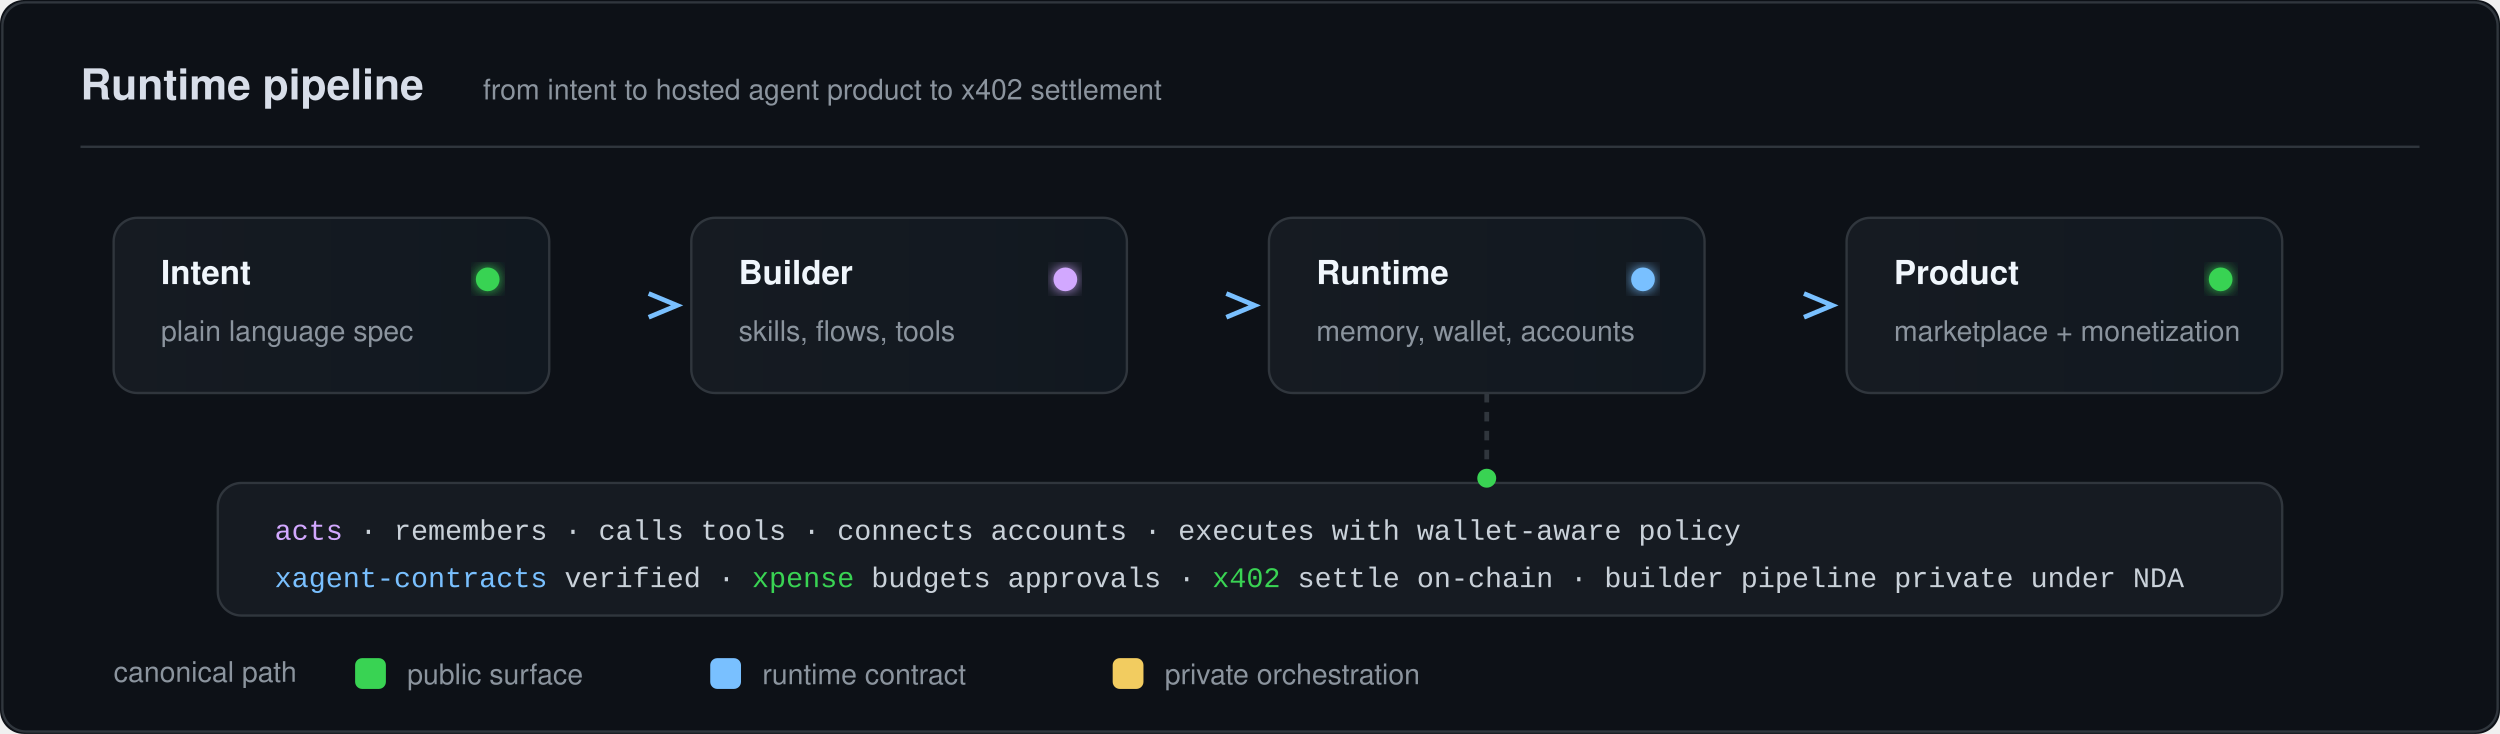
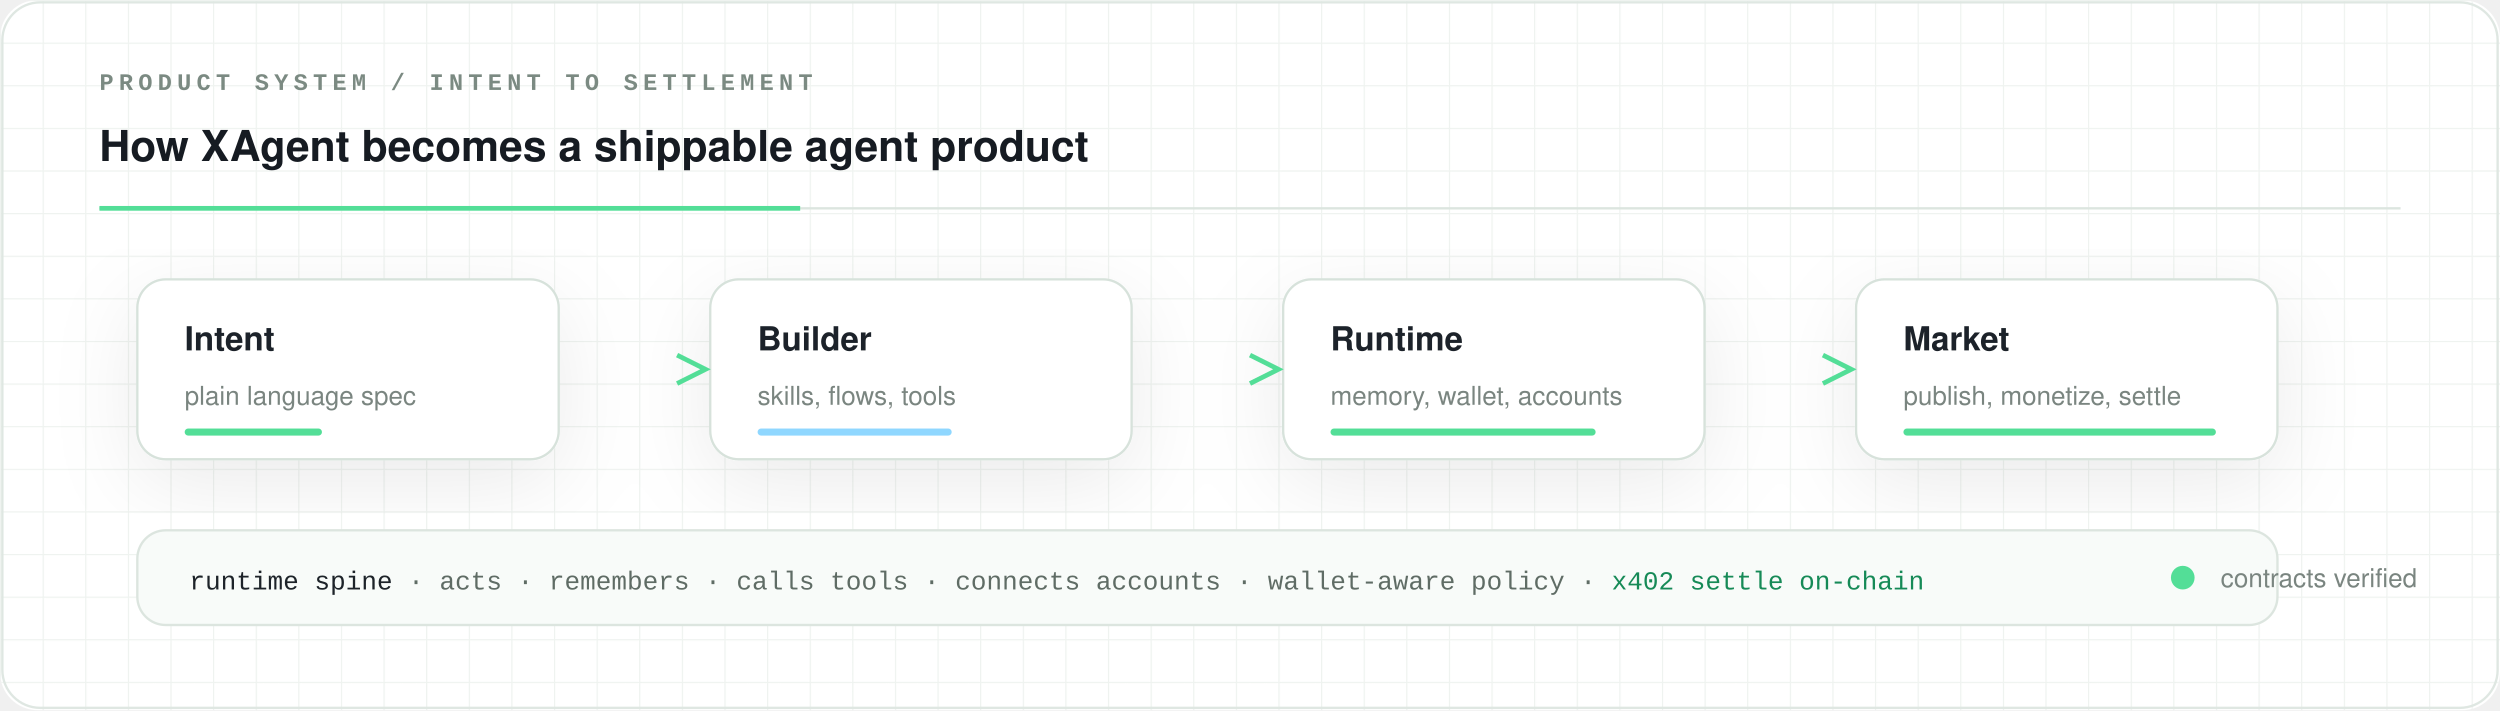
- <svg xmlns="http://www.w3.org/2000/svg" viewBox="0 0 1056 310" width="1056" height="310" role="img" aria-label="XAgent product runtime pipeline">
+ <svg xmlns="http://www.w3.org/2000/svg" viewBox="0 0 1056 300" width="1056" height="300" role="img" aria-label="XAgent product system flow">
  <defs>
+     <pattern id="grid" width="18" height="18" patternUnits="userSpaceOnUse">
+       <path d="M18 0H0V18" fill="none" stroke="#E8EEE9" stroke-width="1" opacity=".7" />
+     </pattern>
+     <linearGradient id="line" x1="0" x2="1">
+       <stop offset="0" stop-color="#53DE97" />
+       <stop offset=".52" stop-color="#7BB6FF" />
+       <stop offset="1" stop-color="#53DE97" />
+     </linearGradient>
+     <filter id="soft" x="-30%" y="-30%" width="160%" height="160%">
+       <feDropShadow dx="0" dy="10" stdDeviation="18" flood-color="#0E2B1B" flood-opacity=".08" />
+     </filter>
    <style>
- .title{font:700 18px -apple-system,BlinkMacSystemFont,Segoe UI,Helvetica,Arial,sans-serif;fill:#d8dee9}
- .label{font:700 14px -apple-system,BlinkMacSystemFont,Segoe UI,Helvetica,Arial,sans-serif;fill:#f0f6fc}
- .text{font:500 12px -apple-system,BlinkMacSystemFont,Segoe UI,Helvetica,Arial,sans-serif;fill:#8b949e}
- .mono{font:500 12px SFMono-Regular,Consolas,Liberation Mono,Menlo,monospace;fill:#c9d1d9}
- .green{fill:#39d353}.blue{fill:#79c0ff}.purple{fill:#d2a8ff}.orange{fill:#f2cc60}.muted{fill:#6e7681}
+ .title{font:700 18px -apple-system,BlinkMacSystemFont,Segoe UI,Helvetica,Arial,sans-serif;fill:#161B22}
+ .kicker{font:600 10px SFMono-Regular,Consolas,Liberation Mono,Menlo,monospace;letter-spacing:2.2px;fill:#7B8A82}
+ .label{font:700 14px -apple-system,BlinkMacSystemFont,Segoe UI,Helvetica,Arial,sans-serif;fill:#1D2329}
+ .text{font:500 11px -apple-system,BlinkMacSystemFont,Segoe UI,Helvetica,Arial,sans-serif;fill:#7A8580}
+ .mono{font:500 11px SFMono-Regular,Consolas,Liberation Mono,Menlo,monospace;fill:#5F6C65}
+ .green{fill:#53DE97}.blue{fill:#5F9EF8}.ink{fill:#1D2329}.muted{fill:#8B9690}
</style>
-     <linearGradient id="card" x1="0" x2="1">
-       <stop offset="0" stop-color="#161b22" />
-       <stop offset="1" stop-color="#111820" />
-     </linearGradient>
-     <linearGradient id="wire" x1="0" x2="1">
-       <stop offset="0" stop-color="#39d353" />
-       <stop offset=".55" stop-color="#79c0ff" />
-       <stop offset="1" stop-color="#d2a8ff" />
-     </linearGradient>
-     <filter id="glow" x="-20%" y="-20%" width="140%" height="140%">
-       <feGaussianBlur stdDeviation="3" result="b" />
-       <feMerge>
-         <feMergeNode in="b" />
-         <feMergeNode in="SourceGraphic" />
-       </feMerge>
-     </filter>
  </defs>
-   <rect width="1056" height="310" rx="10" fill="#0d1117" />
-   <rect x="1" y="1" width="1054" height="308" rx="10" fill="none" stroke="#30363d" />
-   <text x="34" y="42" class="title">Runtime pipeline</text>
-   <text x="204" y="42" class="text">from intent to hosted agent product to x402 settlement</text>
-   <path d="M34 62H1022" stroke="#30363d" />
-   <g transform="translate(48 92)">
-     <rect width="184" height="74" rx="10" fill="url(#card)" stroke="#30363d" />
-     <text x="20" y="28" class="label">Intent</text>
-     <text x="20" y="52" class="text">plain language spec</text>
-     <circle cx="158" cy="26" r="5" class="green" filter="url(#glow)" />
+   <rect width="1056" height="300" rx="16" fill="#FFFFFF" />
+   <rect width="1056" height="300" rx="16" fill="url(#grid)" />
+   <rect x="1" y="1" width="1054" height="298" rx="16" fill="none" stroke="#DFE7E2" />
+   <text x="42" y="38" class="kicker">PRODUCT SYSTEM / INTENT TO SETTLEMENT</text>
+   <text x="42" y="68" class="title">How XAgent becomes a shippable agent product</text>
+   <path d="M42 88H1014" stroke="#DCE5DF" />
+   <path d="M42 88H338" stroke="#53DE97" stroke-width="2" />
+   <g filter="url(#soft)">
+     <g transform="translate(58 118)">
+       <rect width="178" height="76" rx="12" fill="#FFFFFF" stroke="#D7E2DB" />
+       <text x="20" y="30" class="label">Intent</text>
+       <text x="20" y="53" class="text">plain language spec</text>
+       <rect x="20" y="63" width="58" height="3" rx="1.5" fill="#53DE97" />
+     </g>
+     <g transform="translate(300 118)">
+       <rect width="178" height="76" rx="12" fill="#FFFFFF" stroke="#D7E2DB" />
+       <text x="20" y="30" class="label">Builder</text>
+       <text x="20" y="53" class="text">skills, flows, tools</text>
+       <rect x="20" y="63" width="82" height="3" rx="1.5" fill="#8FD7FF" />
+     </g>
+     <g transform="translate(542 118)">
+       <rect width="178" height="76" rx="12" fill="#FFFFFF" stroke="#D7E2DB" />
+       <text x="20" y="30" class="label">Runtime</text>
+       <text x="20" y="53" class="text">memory, wallet, accounts</text>
+       <rect x="20" y="63" width="112" height="3" rx="1.5" fill="#53DE97" />
+     </g>
+     <g transform="translate(784 118)">
+       <rect width="178" height="76" rx="12" fill="#FFFFFF" stroke="#D7E2DB" />
+       <text x="20" y="30" class="label">Market</text>
+       <text x="20" y="53" class="text">publish, monetize, settle</text>
+       <rect x="20" y="63" width="132" height="3" rx="1.5" fill="#53DE97" />
+     </g>
  </g>
-   <g transform="translate(292 92)">
-     <rect width="184" height="74" rx="10" fill="url(#card)" stroke="#30363d" />
-     <text x="20" y="28" class="label">Builder</text>
-     <text x="20" y="52" class="text">skills, flows, tools</text>
-     <circle cx="158" cy="26" r="5" class="purple" filter="url(#glow)" />
-   </g>
-   <g transform="translate(536 92)">
-     <rect width="184" height="74" rx="10" fill="url(#card)" stroke="#30363d" />
-     <text x="20" y="28" class="label">Runtime</text>
-     <text x="20" y="52" class="text">memory, wallet, accounts</text>
-     <circle cx="158" cy="26" r="5" class="blue" filter="url(#glow)" />
-   </g>
-   <g transform="translate(780 92)">
-     <rect width="184" height="74" rx="10" fill="url(#card)" stroke="#30363d" />
-     <text x="20" y="28" class="label">Product</text>
-     <text x="20" y="52" class="text">marketplace + monetization</text>
-     <circle cx="158" cy="26" r="5" class="green" filter="url(#glow)" />
-   </g>
-   <path d="M234 129H286" stroke="url(#wire)" stroke-width="2" />
-   <path d="M478 129H530" stroke="url(#wire)" stroke-width="2" />
-   <path d="M722 129H774" stroke="url(#wire)" stroke-width="2" />
-   <path d="M274 124L286 129L274 134" fill="none" stroke="#79c0ff" stroke-width="2" />
-   <path d="M518 124L530 129L518 134" fill="none" stroke="#79c0ff" stroke-width="2" />
-   <path d="M762 124L774 129L762 134" fill="none" stroke="#79c0ff" stroke-width="2" />
-   <rect x="92" y="204" width="872" height="56" rx="10" fill="#161b22" stroke="#30363d" />
-   <text x="116" y="228" class="mono">
-     <tspan class="purple">acts</tspan> · remembers · calls tools · connects accounts · executes with wallet-aware policy</text>
-   <text x="116" y="248" class="mono">
-     <tspan class="blue">xagent-contracts</tspan> verified · <tspan class="green">xpense</tspan> budgets approvals · <tspan class="green">x402</tspan> settle on-chain · builder pipeline private under NDA</text>
-   <path d="M628 166V198" stroke="#30363d" stroke-width="2" stroke-dasharray="4 4" />
-   <circle cx="628" cy="202" r="4" fill="#39d353" />
-   <text x="48" y="288" class="text">canonical path</text>
-   <rect x="150" y="278" width="13" height="13" rx="3" fill="#39d353" />
-   <text x="172" y="289" class="text">public surface</text>
-   <rect x="300" y="278" width="13" height="13" rx="3" fill="#79c0ff" />
-   <text x="322" y="289" class="text">runtime contract</text>
-   <rect x="470" y="278" width="13" height="13" rx="3" fill="#f2cc60" />
-   <text x="492" y="289" class="text">private orchestration</text>
+   <path d="M238 156H296" stroke="url(#line)" stroke-width="2" />
+   <path d="M480 156H538" stroke="url(#line)" stroke-width="2" />
+   <path d="M722 156H780" stroke="url(#line)" stroke-width="2" />
+   <path d="M286 150L298 156L286 162" fill="none" stroke="#53DE97" stroke-width="2" />
+   <path d="M528 150L540 156L528 162" fill="none" stroke="#53DE97" stroke-width="2" />
+   <path d="M770 150L782 156L770 162" fill="none" stroke="#53DE97" stroke-width="2" />
+   <rect x="58" y="224" width="904" height="40" rx="12" fill="#F8FBF9" stroke="#DCE5DF" />
+   <text x="80" y="249" class="mono">
+     <tspan fill="#1D2329">runtime spine</tspan> · acts · remembers · calls tools · connects accounts · wallet-aware policy · <tspan fill="#168A57">x402 settle on-chain</tspan>
+   </text>
+   <circle cx="922" cy="244" r="5" fill="#53DE97" />
+   <text x="938" y="248" class="text">contracts verified</text>
</svg>
